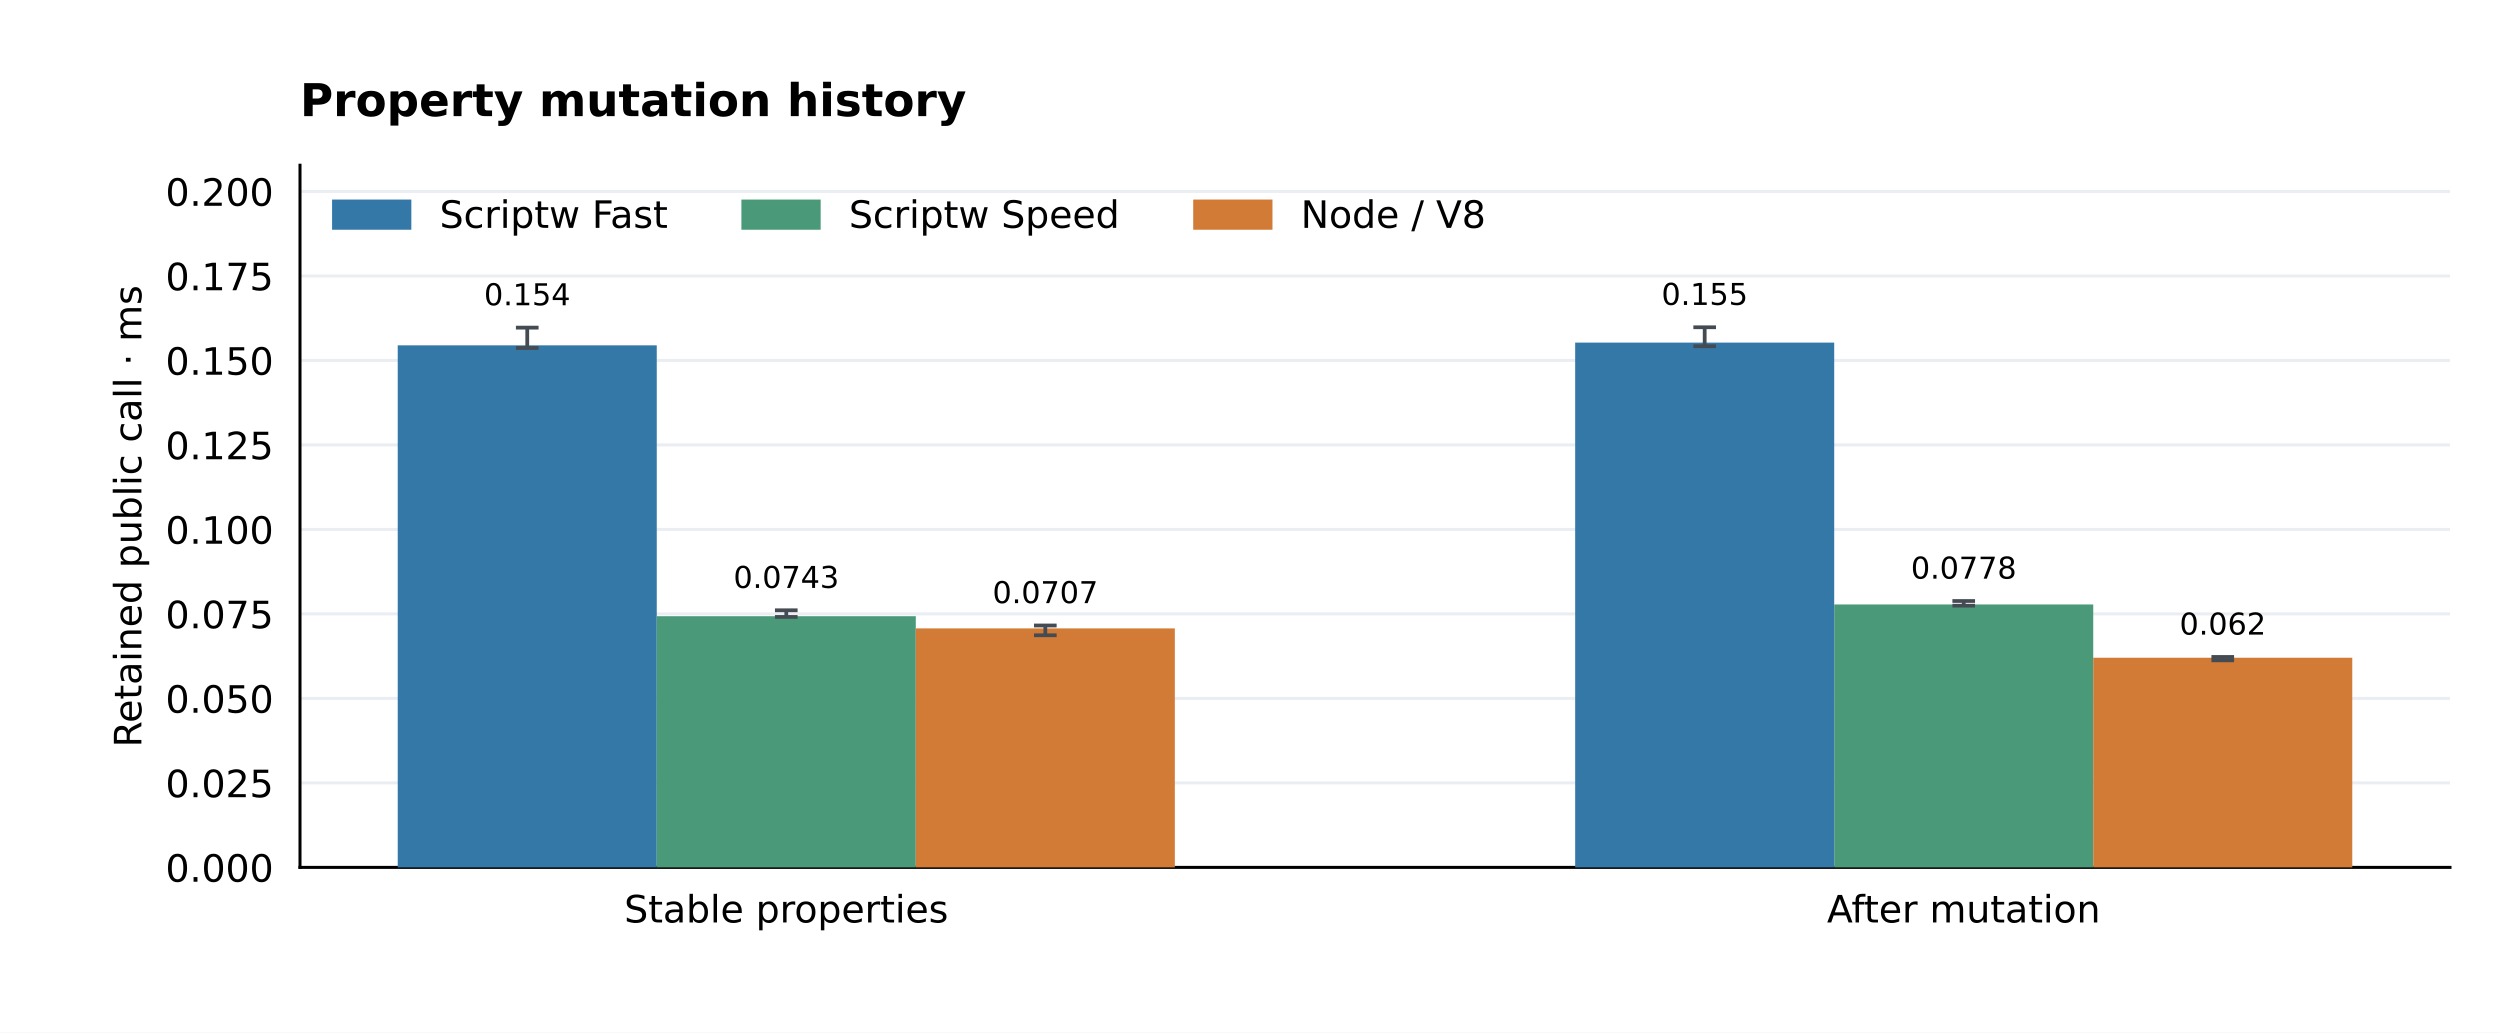
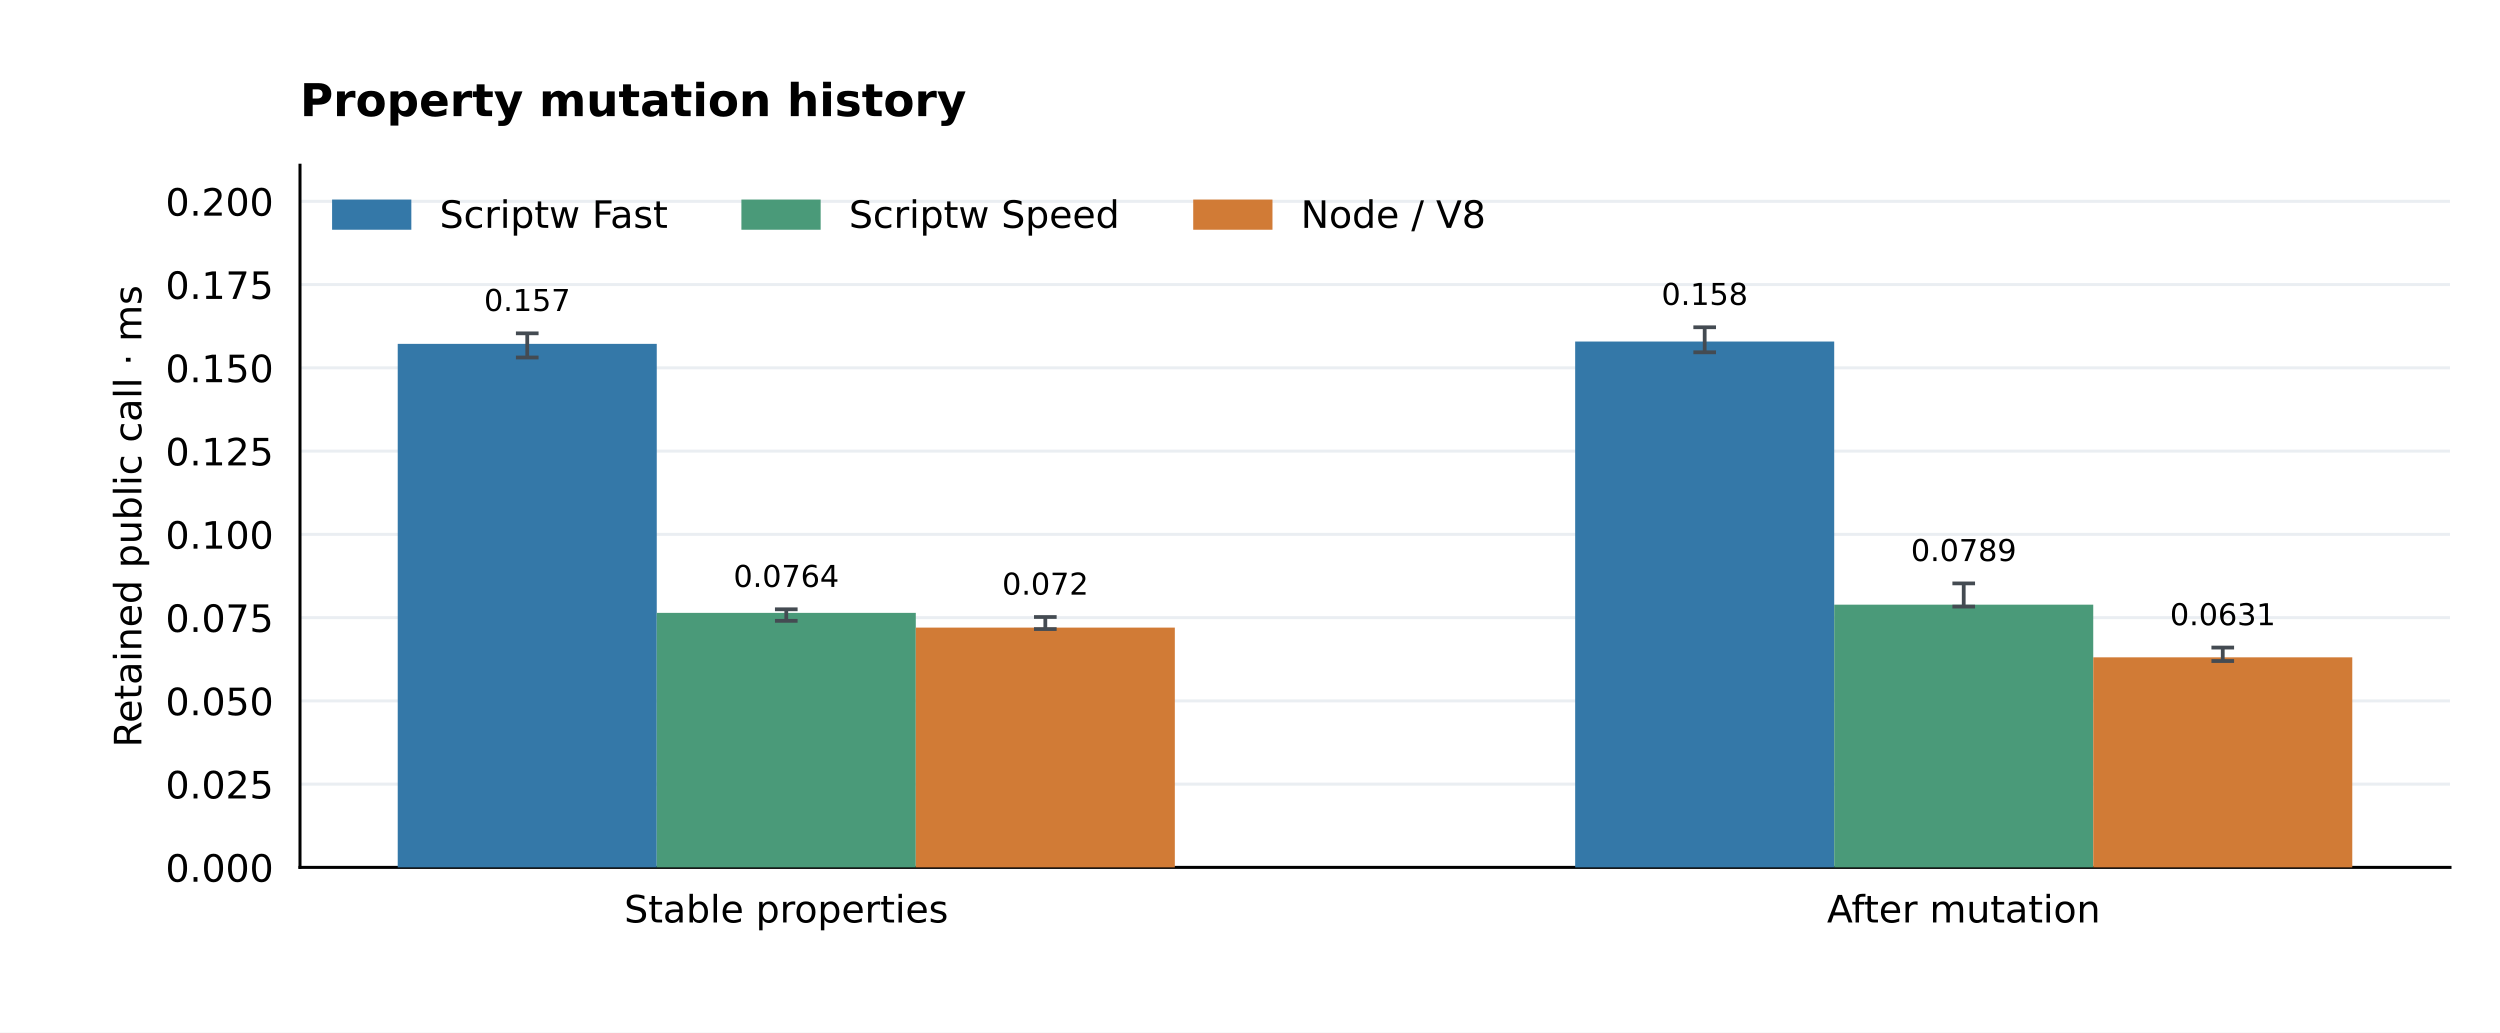
<svg xmlns="http://www.w3.org/2000/svg" xmlns:xlink="http://www.w3.org/1999/xlink" width="662.4pt" height="273.6pt" viewBox="0 0 662.4 273.6" version="1.1">
  <defs>
    <style type="text/css">*{stroke-linejoin: round; stroke-linecap: butt}</style>
  </defs>
  <g id="figure_1">
    <g id="patch_1">
      <path d="M 0 273.6 L 662.4 273.6 L 662.4 0 L 0 0 z " style="fill: #ffffff" />
    </g>
    <g id="axes_1">
      <g id="patch_2">
        <path d="M 79.488 229.824 L 649.152 229.824 L 649.152 43.776 L 79.488 43.776 z " style="fill: #ffffff" />
      </g>
      <g id="matplotlib.axis_1">
        <g id="xtick_1">
          <g id="line2d_1" />
          <g id="text_1">
            <text style="font-size: 10px; font-family: 'DejaVu Sans'; text-anchor: middle" x="208.333" y="244.422" transform="rotate(-0 208.3331 244.4224)">Stable properties</text>
          </g>
        </g>
        <g id="xtick_2">
          <g id="line2d_2" />
          <g id="text_2">
            <text style="font-size: 10px; font-family: 'DejaVu Sans'; text-anchor: middle" x="520.307" y="244.422" transform="rotate(-0 520.3069 244.4224)">After mutation</text>
          </g>
        </g>
      </g>
      <g id="matplotlib.axis_2">
        <g id="ytick_1">
          <g id="line2d_3">
            <path d="M 79.488 229.824 L 649.152 229.824 " clip-path="url(#p734627fd88)" style="fill: none; stroke: #eaeef2; stroke-width: 0.8; stroke-linecap: square" />
          </g>
          <g id="line2d_4" />
          <g id="text_3">
            <text style="font-size: 10px; font-family: 'DejaVu Sans'; text-anchor: end" x="72.488" y="233.623" transform="rotate(-0 72.488 233.6228)">0.000</text>
          </g>
        </g>
        <g id="ytick_2">
          <g id="line2d_5">
-             <path d="M 79.488 207.437 L 649.152 207.437 " clip-path="url(#p734627fd88)" style="fill: none; stroke: #eaeef2; stroke-width: 0.8; stroke-linecap: square" />
+             <path d="M 79.488 207.764 L 649.152 207.764 " clip-path="url(#p734627fd88)" style="fill: none; stroke: #eaeef2; stroke-width: 0.8; stroke-linecap: square" />
          </g>
          <g id="line2d_6" />
          <g id="text_4">
-             <text style="font-size: 10px; font-family: 'DejaVu Sans'; text-anchor: end" x="72.488" y="211.236" transform="rotate(-0 72.488 211.2355)">0.025</text>
+             <text style="font-size: 10px; font-family: 'DejaVu Sans'; text-anchor: end" x="72.488" y="211.563" transform="rotate(-0 72.488 211.563)">0.025</text>
          </g>
        </g>
        <g id="ytick_3">
          <g id="line2d_7">
-             <path d="M 79.488 185.049 L 649.152 185.049 " clip-path="url(#p734627fd88)" style="fill: none; stroke: #eaeef2; stroke-width: 0.8; stroke-linecap: square" />
+             <path d="M 79.488 185.704 L 649.152 185.704 " clip-path="url(#p734627fd88)" style="fill: none; stroke: #eaeef2; stroke-width: 0.8; stroke-linecap: square" />
          </g>
          <g id="line2d_8" />
          <g id="text_5">
-             <text style="font-size: 10px; font-family: 'DejaVu Sans'; text-anchor: end" x="72.488" y="188.848" transform="rotate(-0 72.488 188.8483)">0.050</text>
+             <text style="font-size: 10px; font-family: 'DejaVu Sans'; text-anchor: end" x="72.488" y="189.503" transform="rotate(-0 72.488 189.5031)">0.050</text>
          </g>
        </g>
        <g id="ytick_4">
          <g id="line2d_9">
-             <path d="M 79.488 162.662 L 649.152 162.662 " clip-path="url(#p734627fd88)" style="fill: none; stroke: #eaeef2; stroke-width: 0.8; stroke-linecap: square" />
+             <path d="M 79.488 163.644 L 649.152 163.644 " clip-path="url(#p734627fd88)" style="fill: none; stroke: #eaeef2; stroke-width: 0.8; stroke-linecap: square" />
          </g>
          <g id="line2d_10" />
          <g id="text_6">
-             <text style="font-size: 10px; font-family: 'DejaVu Sans'; text-anchor: end" x="72.488" y="166.461" transform="rotate(-0 72.488 166.461)">0.075</text>
+             <text style="font-size: 10px; font-family: 'DejaVu Sans'; text-anchor: end" x="72.488" y="167.443" transform="rotate(-0 72.488 167.4432)">0.075</text>
          </g>
        </g>
        <g id="ytick_5">
          <g id="line2d_11">
-             <path d="M 79.488 140.275 L 649.152 140.275 " clip-path="url(#p734627fd88)" style="fill: none; stroke: #eaeef2; stroke-width: 0.8; stroke-linecap: square" />
+             <path d="M 79.488 141.585 L 649.152 141.585 " clip-path="url(#p734627fd88)" style="fill: none; stroke: #eaeef2; stroke-width: 0.8; stroke-linecap: square" />
          </g>
          <g id="line2d_12" />
          <g id="text_7">
-             <text style="font-size: 10px; font-family: 'DejaVu Sans'; text-anchor: end" x="72.488" y="144.074" transform="rotate(-0 72.488 144.0737)">0.100</text>
+             <text style="font-size: 10px; font-family: 'DejaVu Sans'; text-anchor: end" x="72.488" y="145.383" transform="rotate(-0 72.488 145.3833)">0.100</text>
          </g>
        </g>
        <g id="ytick_6">
          <g id="line2d_13">
-             <path d="M 79.488 117.888 L 649.152 117.888 " clip-path="url(#p734627fd88)" style="fill: none; stroke: #eaeef2; stroke-width: 0.8; stroke-linecap: square" />
+             <path d="M 79.488 119.525 L 649.152 119.525 " clip-path="url(#p734627fd88)" style="fill: none; stroke: #eaeef2; stroke-width: 0.8; stroke-linecap: square" />
          </g>
          <g id="line2d_14" />
          <g id="text_8">
-             <text style="font-size: 10px; font-family: 'DejaVu Sans'; text-anchor: end" x="72.488" y="121.686" transform="rotate(-0 72.488 121.6864)">0.125</text>
+             <text style="font-size: 10px; font-family: 'DejaVu Sans'; text-anchor: end" x="72.488" y="123.323" transform="rotate(-0 72.488 123.3235)">0.125</text>
          </g>
        </g>
        <g id="ytick_7">
          <g id="line2d_15">
-             <path d="M 79.488 95.5 L 649.152 95.5 " clip-path="url(#p734627fd88)" style="fill: none; stroke: #eaeef2; stroke-width: 0.8; stroke-linecap: square" />
+             <path d="M 79.488 97.465 L 649.152 97.465 " clip-path="url(#p734627fd88)" style="fill: none; stroke: #eaeef2; stroke-width: 0.8; stroke-linecap: square" />
          </g>
          <g id="line2d_16" />
          <g id="text_9">
-             <text style="font-size: 10px; font-family: 'DejaVu Sans'; text-anchor: end" x="72.488" y="99.299" transform="rotate(-0 72.488 99.29913)">0.150</text>
+             <text style="font-size: 10px; font-family: 'DejaVu Sans'; text-anchor: end" x="72.488" y="101.264" transform="rotate(-0 72.488 101.2636)">0.150</text>
          </g>
        </g>
        <g id="ytick_8">
          <g id="line2d_17">
-             <path d="M 79.488 73.113 L 649.152 73.113 " clip-path="url(#p734627fd88)" style="fill: none; stroke: #eaeef2; stroke-width: 0.8; stroke-linecap: square" />
+             <path d="M 79.488 75.405 L 649.152 75.405 " clip-path="url(#p734627fd88)" style="fill: none; stroke: #eaeef2; stroke-width: 0.8; stroke-linecap: square" />
          </g>
          <g id="line2d_18" />
          <g id="text_10">
-             <text style="font-size: 10px; font-family: 'DejaVu Sans'; text-anchor: end" x="72.488" y="76.912" transform="rotate(-0 72.488 76.91184)">0.175</text>
+             <text style="font-size: 10px; font-family: 'DejaVu Sans'; text-anchor: end" x="72.488" y="79.204" transform="rotate(-0 72.488 79.20374)">0.175</text>
          </g>
        </g>
        <g id="ytick_9">
          <g id="line2d_19">
-             <path d="M 79.488 50.726 L 649.152 50.726 " clip-path="url(#p734627fd88)" style="fill: none; stroke: #eaeef2; stroke-width: 0.8; stroke-linecap: square" />
+             <path d="M 79.488 53.345 L 649.152 53.345 " clip-path="url(#p734627fd88)" style="fill: none; stroke: #eaeef2; stroke-width: 0.8; stroke-linecap: square" />
          </g>
          <g id="line2d_20" />
          <g id="text_11">
-             <text style="font-size: 10px; font-family: 'DejaVu Sans'; text-anchor: end" x="72.488" y="54.525" transform="rotate(-0 72.488 54.52456)">0.200</text>
+             <text style="font-size: 10px; font-family: 'DejaVu Sans'; text-anchor: end" x="72.488" y="57.144" transform="rotate(-0 72.488 57.14387)">0.200</text>
          </g>
        </g>
        <g id="text_12">
          <text style="font-size: 10px; font-family: 'DejaVu Sans'; text-anchor: middle" x="37.458" y="136.8" transform="rotate(-90 37.45753 136.8)">Retained public call · ms</text>
        </g>
      </g>
      <g id="patch_3">
        <path d="M 79.488 229.824 L 79.488 43.776 " style="fill: none; stroke: #000000; stroke-width: 0.8; stroke-linejoin: miter; stroke-linecap: square" />
      </g>
      <g id="patch_4">
        <path d="M 79.488 229.824 L 649.152 229.824 " style="fill: none; stroke: #000000; stroke-width: 0.8; stroke-linejoin: miter; stroke-linecap: square" />
      </g>
      <g id="patch_5">
-         <path d="M 105.382 229.824 L 174.016 229.824 L 174.016 91.497 L 105.382 91.497 z " clip-path="url(#p734627fd88)" style="fill: #3478a8" />
+         <path d="M 105.382 229.824 L 174.016 229.824 L 174.016 91.104 L 105.382 91.104 z " clip-path="url(#p734627fd88)" style="fill: #3478a8" />
      </g>
      <g id="text_13">
-         <text style="font-size: 8px; font-family: 'DejaVu Sans'; text-anchor: middle" x="139.699" y="80.888" transform="rotate(-0 139.6989 80.88768)">0.154</text>
+         <text style="font-size: 8px; font-family: 'DejaVu Sans'; text-anchor: middle" x="139.699" y="82.397" transform="rotate(-0 139.6989 82.39688)">0.157</text>
      </g>
      <g id="patch_6">
-         <path d="M 417.356 229.824 L 485.99 229.824 L 485.99 90.78 L 417.356 90.78 z " clip-path="url(#p734627fd88)" style="fill: #3478a8" />
+         <path d="M 417.356 229.824 L 485.99 229.824 L 485.99 90.493 L 417.356 90.493 z " clip-path="url(#p734627fd88)" style="fill: #3478a8" />
      </g>
      <g id="text_14">
-         <text style="font-size: 8px; font-family: 'DejaVu Sans'; text-anchor: middle" x="451.673" y="80.788" transform="rotate(-0 451.6726 80.78828)">0.155</text>
+         <text style="font-size: 8px; font-family: 'DejaVu Sans'; text-anchor: middle" x="451.673" y="80.788" transform="rotate(-0 451.6726 80.78828)">0.158</text>
      </g>
      <g id="patch_7">
-         <path d="M 174.016 229.824 L 242.65 229.824 L 242.65 163.26 L 174.016 163.26 z " clip-path="url(#p734627fd88)" style="fill: #4a9a79" />
+         <path d="M 174.016 229.824 L 242.65 229.824 L 242.65 162.382 L 174.016 162.382 z " clip-path="url(#p734627fd88)" style="fill: #4a9a79" />
      </g>
      <g id="text_15">
-         <text style="font-size: 8px; font-family: 'DejaVu Sans'; text-anchor: middle" x="208.333" y="155.787" transform="rotate(-0 208.3331 155.7866)">0.0743</text>
+         <text style="font-size: 8px; font-family: 'DejaVu Sans'; text-anchor: middle" x="208.333" y="155.519" transform="rotate(-0 208.3331 155.5192)">0.0764</text>
      </g>
      <g id="patch_8">
-         <path d="M 485.99 229.824 L 554.624 229.824 L 554.624 160.156 L 485.99 160.156 z " clip-path="url(#p734627fd88)" style="fill: #4a9a79" />
+         <path d="M 485.99 229.824 L 554.624 229.824 L 554.624 160.216 L 485.99 160.216 z " clip-path="url(#p734627fd88)" style="fill: #4a9a79" />
      </g>
      <g id="text_16">
-         <text style="font-size: 8px; font-family: 'DejaVu Sans'; text-anchor: middle" x="520.307" y="153.319" transform="rotate(-0 520.3069 153.3186)">0.0778</text>
+         <text style="font-size: 8px; font-family: 'DejaVu Sans'; text-anchor: middle" x="520.307" y="148.659" transform="rotate(-0 520.3069 148.6586)">0.0789</text>
      </g>
      <g id="patch_9">
-         <path d="M 242.65 229.824 L 311.284 229.824 L 311.284 166.495 L 242.65 166.495 z " clip-path="url(#p734627fd88)" style="fill: #d17b36" />
+         <path d="M 242.65 229.824 L 311.284 229.824 L 311.284 166.29 L 242.65 166.29 z " clip-path="url(#p734627fd88)" style="fill: #d17b36" />
      </g>
      <g id="text_17">
-         <text style="font-size: 8px; font-family: 'DejaVu Sans'; text-anchor: middle" x="276.967" y="159.814" transform="rotate(-0 276.9674 159.8145)">0.0707</text>
+         <text style="font-size: 8px; font-family: 'DejaVu Sans'; text-anchor: middle" x="276.967" y="157.561" transform="rotate(-0 276.9674 157.561)">0.072</text>
      </g>
      <g id="patch_10">
-         <path d="M 554.624 229.824 L 623.258 229.824 L 623.258 174.278 L 554.624 174.278 z " clip-path="url(#p734627fd88)" style="fill: #d17b36" />
+         <path d="M 554.624 229.824 L 623.258 229.824 L 623.258 174.159 L 554.624 174.159 z " clip-path="url(#p734627fd88)" style="fill: #d17b36" />
      </g>
      <g id="text_18">
-         <text style="font-size: 8px; font-family: 'DejaVu Sans'; text-anchor: middle" x="588.941" y="168.15" transform="rotate(-0 588.9411 168.1497)">0.062</text>
+         <text style="font-size: 8px; font-family: 'DejaVu Sans'; text-anchor: middle" x="588.941" y="165.659" transform="rotate(-0 588.9411 165.6588)">0.0631</text>
      </g>
      <g id="text_19">
        <text style="font-weight: 700; font-size: 12px; font-family: 'DejaVu Sans'; text-anchor: start" x="79.488" y="30.776" transform="rotate(-0 79.488 30.776)">Property mutation history</text>
      </g>
      <g id="LineCollection_1">
-         <path d="M 139.699 92.201 L 139.699 86.81 " clip-path="url(#p734627fd88)" style="fill: none; stroke: #444b52" />
+         <path d="M 139.699 94.72 L 139.699 88.319 " clip-path="url(#p734627fd88)" style="fill: none; stroke: #444b52" />
      </g>
      <g id="line2d_21">
        <defs>
          <path id="m65b1cacb22" d="M 3 0 L -3 -0 " style="stroke: #444b52" />
        </defs>
        <g clip-path="url(#p734627fd88)">
-           <use xlink:href="#m65b1cacb22" x="139.699" y="92.201" style="fill: #1f77b4; stroke: #444b52" />
+           <use xlink:href="#m65b1cacb22" x="139.699" y="94.72" style="fill: #1f77b4; stroke: #444b52" />
        </g>
      </g>
      <g id="line2d_22">
        <g clip-path="url(#p734627fd88)">
-           <use xlink:href="#m65b1cacb22" x="139.699" y="86.81" style="fill: #1f77b4; stroke: #444b52" />
+           <use xlink:href="#m65b1cacb22" x="139.699" y="88.319" style="fill: #1f77b4; stroke: #444b52" />
        </g>
      </g>
      <g id="LineCollection_2">
-         <path d="M 451.673 91.736 L 451.673 86.71 " clip-path="url(#p734627fd88)" style="fill: none; stroke: #444b52" />
+         <path d="M 451.673 93.34 L 451.673 86.71 " clip-path="url(#p734627fd88)" style="fill: none; stroke: #444b52" />
      </g>
      <g id="line2d_23">
        <g clip-path="url(#p734627fd88)">
-           <use xlink:href="#m65b1cacb22" x="451.673" y="91.736" style="fill: #1f77b4; stroke: #444b52" />
+           <use xlink:href="#m65b1cacb22" x="451.673" y="93.34" style="fill: #1f77b4; stroke: #444b52" />
        </g>
      </g>
      <g id="line2d_24">
        <g clip-path="url(#p734627fd88)">
          <use xlink:href="#m65b1cacb22" x="451.673" y="86.71" style="fill: #1f77b4; stroke: #444b52" />
        </g>
      </g>
      <g id="LineCollection_3">
-         <path d="M 208.333 163.466 L 208.333 161.708 " clip-path="url(#p734627fd88)" style="fill: none; stroke: #444b52" />
+         <path d="M 208.333 164.499 L 208.333 161.441 " clip-path="url(#p734627fd88)" style="fill: none; stroke: #444b52" />
      </g>
      <g id="line2d_25">
        <g clip-path="url(#p734627fd88)">
-           <use xlink:href="#m65b1cacb22" x="208.333" y="163.466" style="fill: #1f77b4; stroke: #444b52" />
+           <use xlink:href="#m65b1cacb22" x="208.333" y="164.499" style="fill: #1f77b4; stroke: #444b52" />
        </g>
      </g>
      <g id="line2d_26">
        <g clip-path="url(#p734627fd88)">
-           <use xlink:href="#m65b1cacb22" x="208.333" y="161.708" style="fill: #1f77b4; stroke: #444b52" />
+           <use xlink:href="#m65b1cacb22" x="208.333" y="161.441" style="fill: #1f77b4; stroke: #444b52" />
        </g>
      </g>
      <g id="LineCollection_4">
-         <path d="M 520.307 160.479 L 520.307 159.24 " clip-path="url(#p734627fd88)" style="fill: none; stroke: #444b52" />
+         <path d="M 520.307 160.725 L 520.307 154.58 " clip-path="url(#p734627fd88)" style="fill: none; stroke: #444b52" />
      </g>
      <g id="line2d_27">
        <g clip-path="url(#p734627fd88)">
-           <use xlink:href="#m65b1cacb22" x="520.307" y="160.479" style="fill: #1f77b4; stroke: #444b52" />
+           <use xlink:href="#m65b1cacb22" x="520.307" y="160.725" style="fill: #1f77b4; stroke: #444b52" />
        </g>
      </g>
      <g id="line2d_28">
        <g clip-path="url(#p734627fd88)">
-           <use xlink:href="#m65b1cacb22" x="520.307" y="159.24" style="fill: #1f77b4; stroke: #444b52" />
+           <use xlink:href="#m65b1cacb22" x="520.307" y="154.58" style="fill: #1f77b4; stroke: #444b52" />
        </g>
      </g>
      <g id="LineCollection_5">
-         <path d="M 276.967 168.321 L 276.967 165.736 " clip-path="url(#p734627fd88)" style="fill: none; stroke: #444b52" />
+         <path d="M 276.967 166.675 L 276.967 163.483 " clip-path="url(#p734627fd88)" style="fill: none; stroke: #444b52" />
      </g>
      <g id="line2d_29">
        <g clip-path="url(#p734627fd88)">
-           <use xlink:href="#m65b1cacb22" x="276.967" y="168.321" style="fill: #1f77b4; stroke: #444b52" />
+           <use xlink:href="#m65b1cacb22" x="276.967" y="166.675" style="fill: #1f77b4; stroke: #444b52" />
        </g>
      </g>
      <g id="line2d_30">
        <g clip-path="url(#p734627fd88)">
-           <use xlink:href="#m65b1cacb22" x="276.967" y="165.736" style="fill: #1f77b4; stroke: #444b52" />
+           <use xlink:href="#m65b1cacb22" x="276.967" y="163.483" style="fill: #1f77b4; stroke: #444b52" />
        </g>
      </g>
      <g id="LineCollection_6">
-         <path d="M 588.941 174.952 L 588.941 174.072 " clip-path="url(#p734627fd88)" style="fill: none; stroke: #444b52" />
+         <path d="M 588.941 175.144 L 588.941 171.581 " clip-path="url(#p734627fd88)" style="fill: none; stroke: #444b52" />
      </g>
      <g id="line2d_31">
        <g clip-path="url(#p734627fd88)">
-           <use xlink:href="#m65b1cacb22" x="588.941" y="174.952" style="fill: #1f77b4; stroke: #444b52" />
+           <use xlink:href="#m65b1cacb22" x="588.941" y="175.144" style="fill: #1f77b4; stroke: #444b52" />
        </g>
      </g>
      <g id="line2d_32">
        <g clip-path="url(#p734627fd88)">
-           <use xlink:href="#m65b1cacb22" x="588.941" y="174.072" style="fill: #1f77b4; stroke: #444b52" />
+           <use xlink:href="#m65b1cacb22" x="588.941" y="171.581" style="fill: #1f77b4; stroke: #444b52" />
        </g>
      </g>
      <g id="legend_1">
        <g id="patch_11">
          <path d="M 88.488 60.374 L 108.488 60.374 L 108.488 53.374 L 88.488 53.374 z " style="fill: #3478a8; stroke: #3478a8; stroke-linejoin: miter" />
        </g>
        <g id="text_20">
          <text style="font-size: 10px; font-family: 'DejaVu Sans'; text-anchor: start" x="116.488" y="60.374" transform="rotate(-0 116.488 60.37444)">Scriptw Fast</text>
        </g>
        <g id="patch_12">
          <path d="M 196.941 60.374 L 216.941 60.374 L 216.941 53.374 L 196.941 53.374 z " style="fill: #4a9a79; stroke: #4a9a79; stroke-linejoin: miter" />
        </g>
        <g id="text_21">
          <text style="font-size: 10px; font-family: 'DejaVu Sans'; text-anchor: start" x="224.941" y="60.374" transform="rotate(-0 224.9411 60.37444)">Scriptw Speed</text>
        </g>
        <g id="patch_13">
          <path d="M 316.654 60.374 L 336.654 60.374 L 336.654 53.374 L 316.654 53.374 z " style="fill: #d17b36; stroke: #d17b36; stroke-linejoin: miter" />
        </g>
        <g id="text_22">
          <text style="font-size: 10px; font-family: 'DejaVu Sans'; text-anchor: start" x="344.654" y="60.374" transform="rotate(-0 344.6536 60.37444)">Node / V8</text>
        </g>
      </g>
    </g>
  </g>
  <defs>
    <clipPath id="p734627fd88">
      <rect x="79.488" y="43.776" width="569.664" height="186.048" />
    </clipPath>
  </defs>
</svg>
